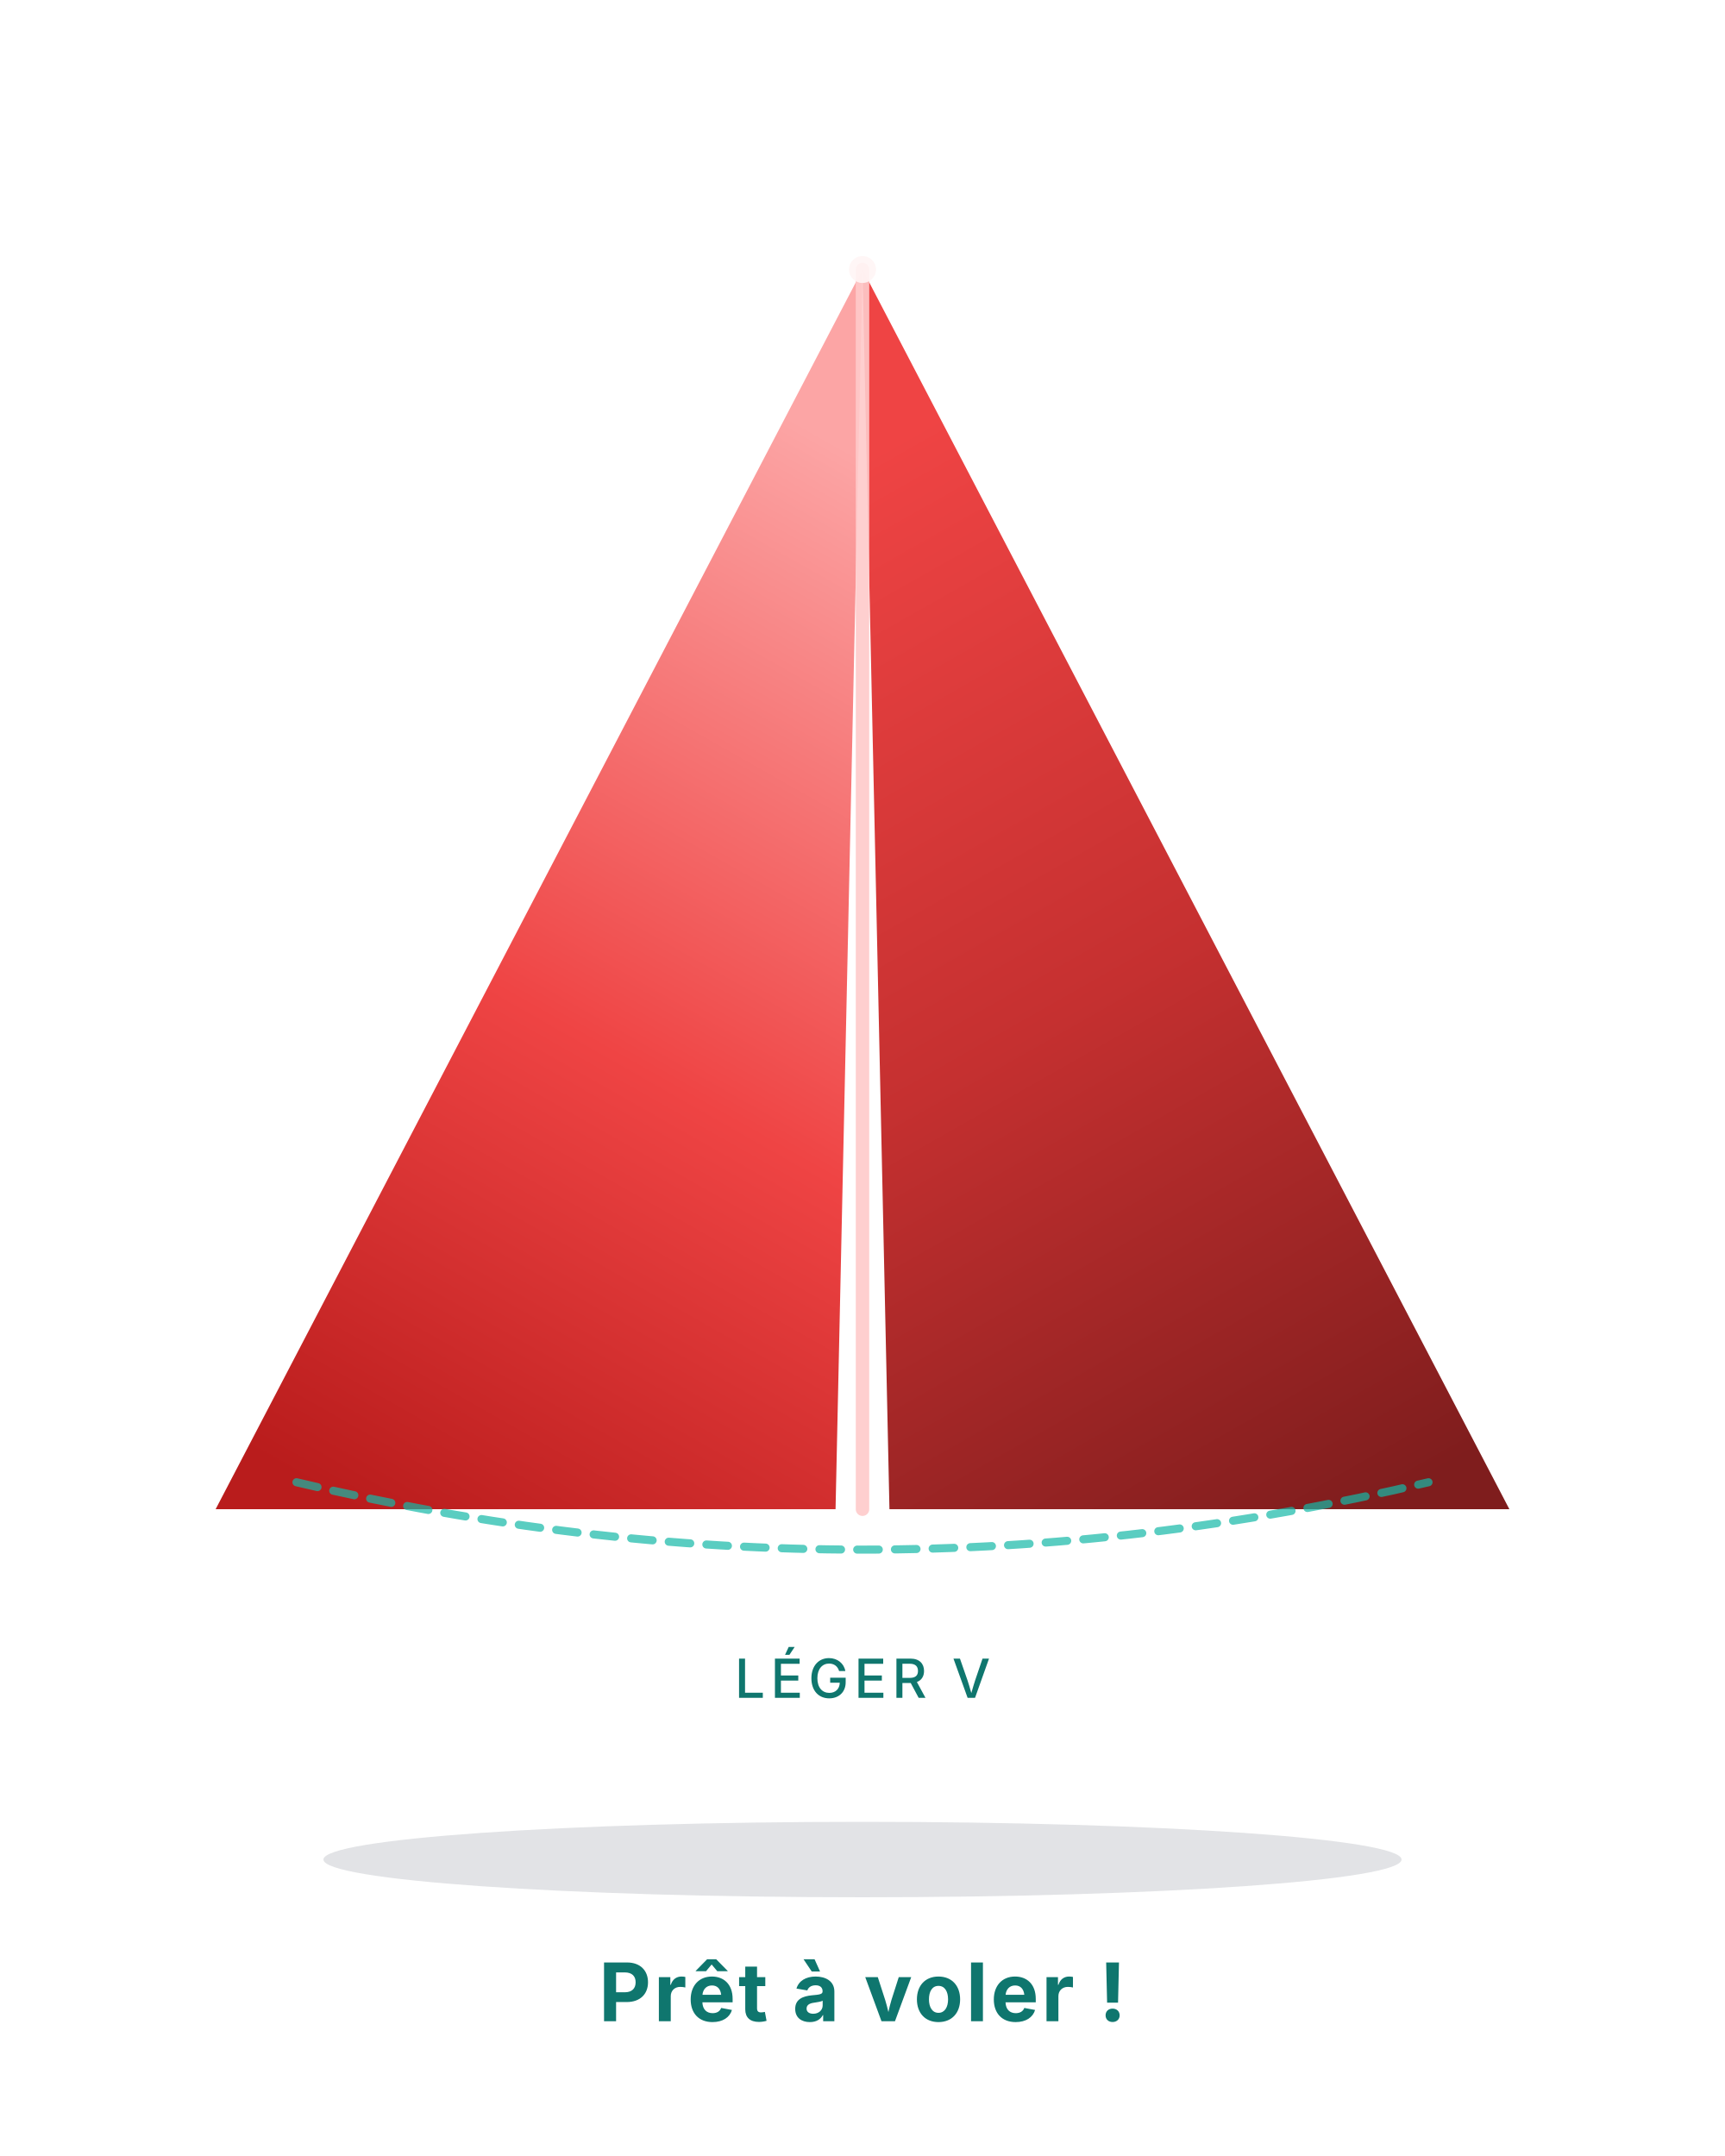
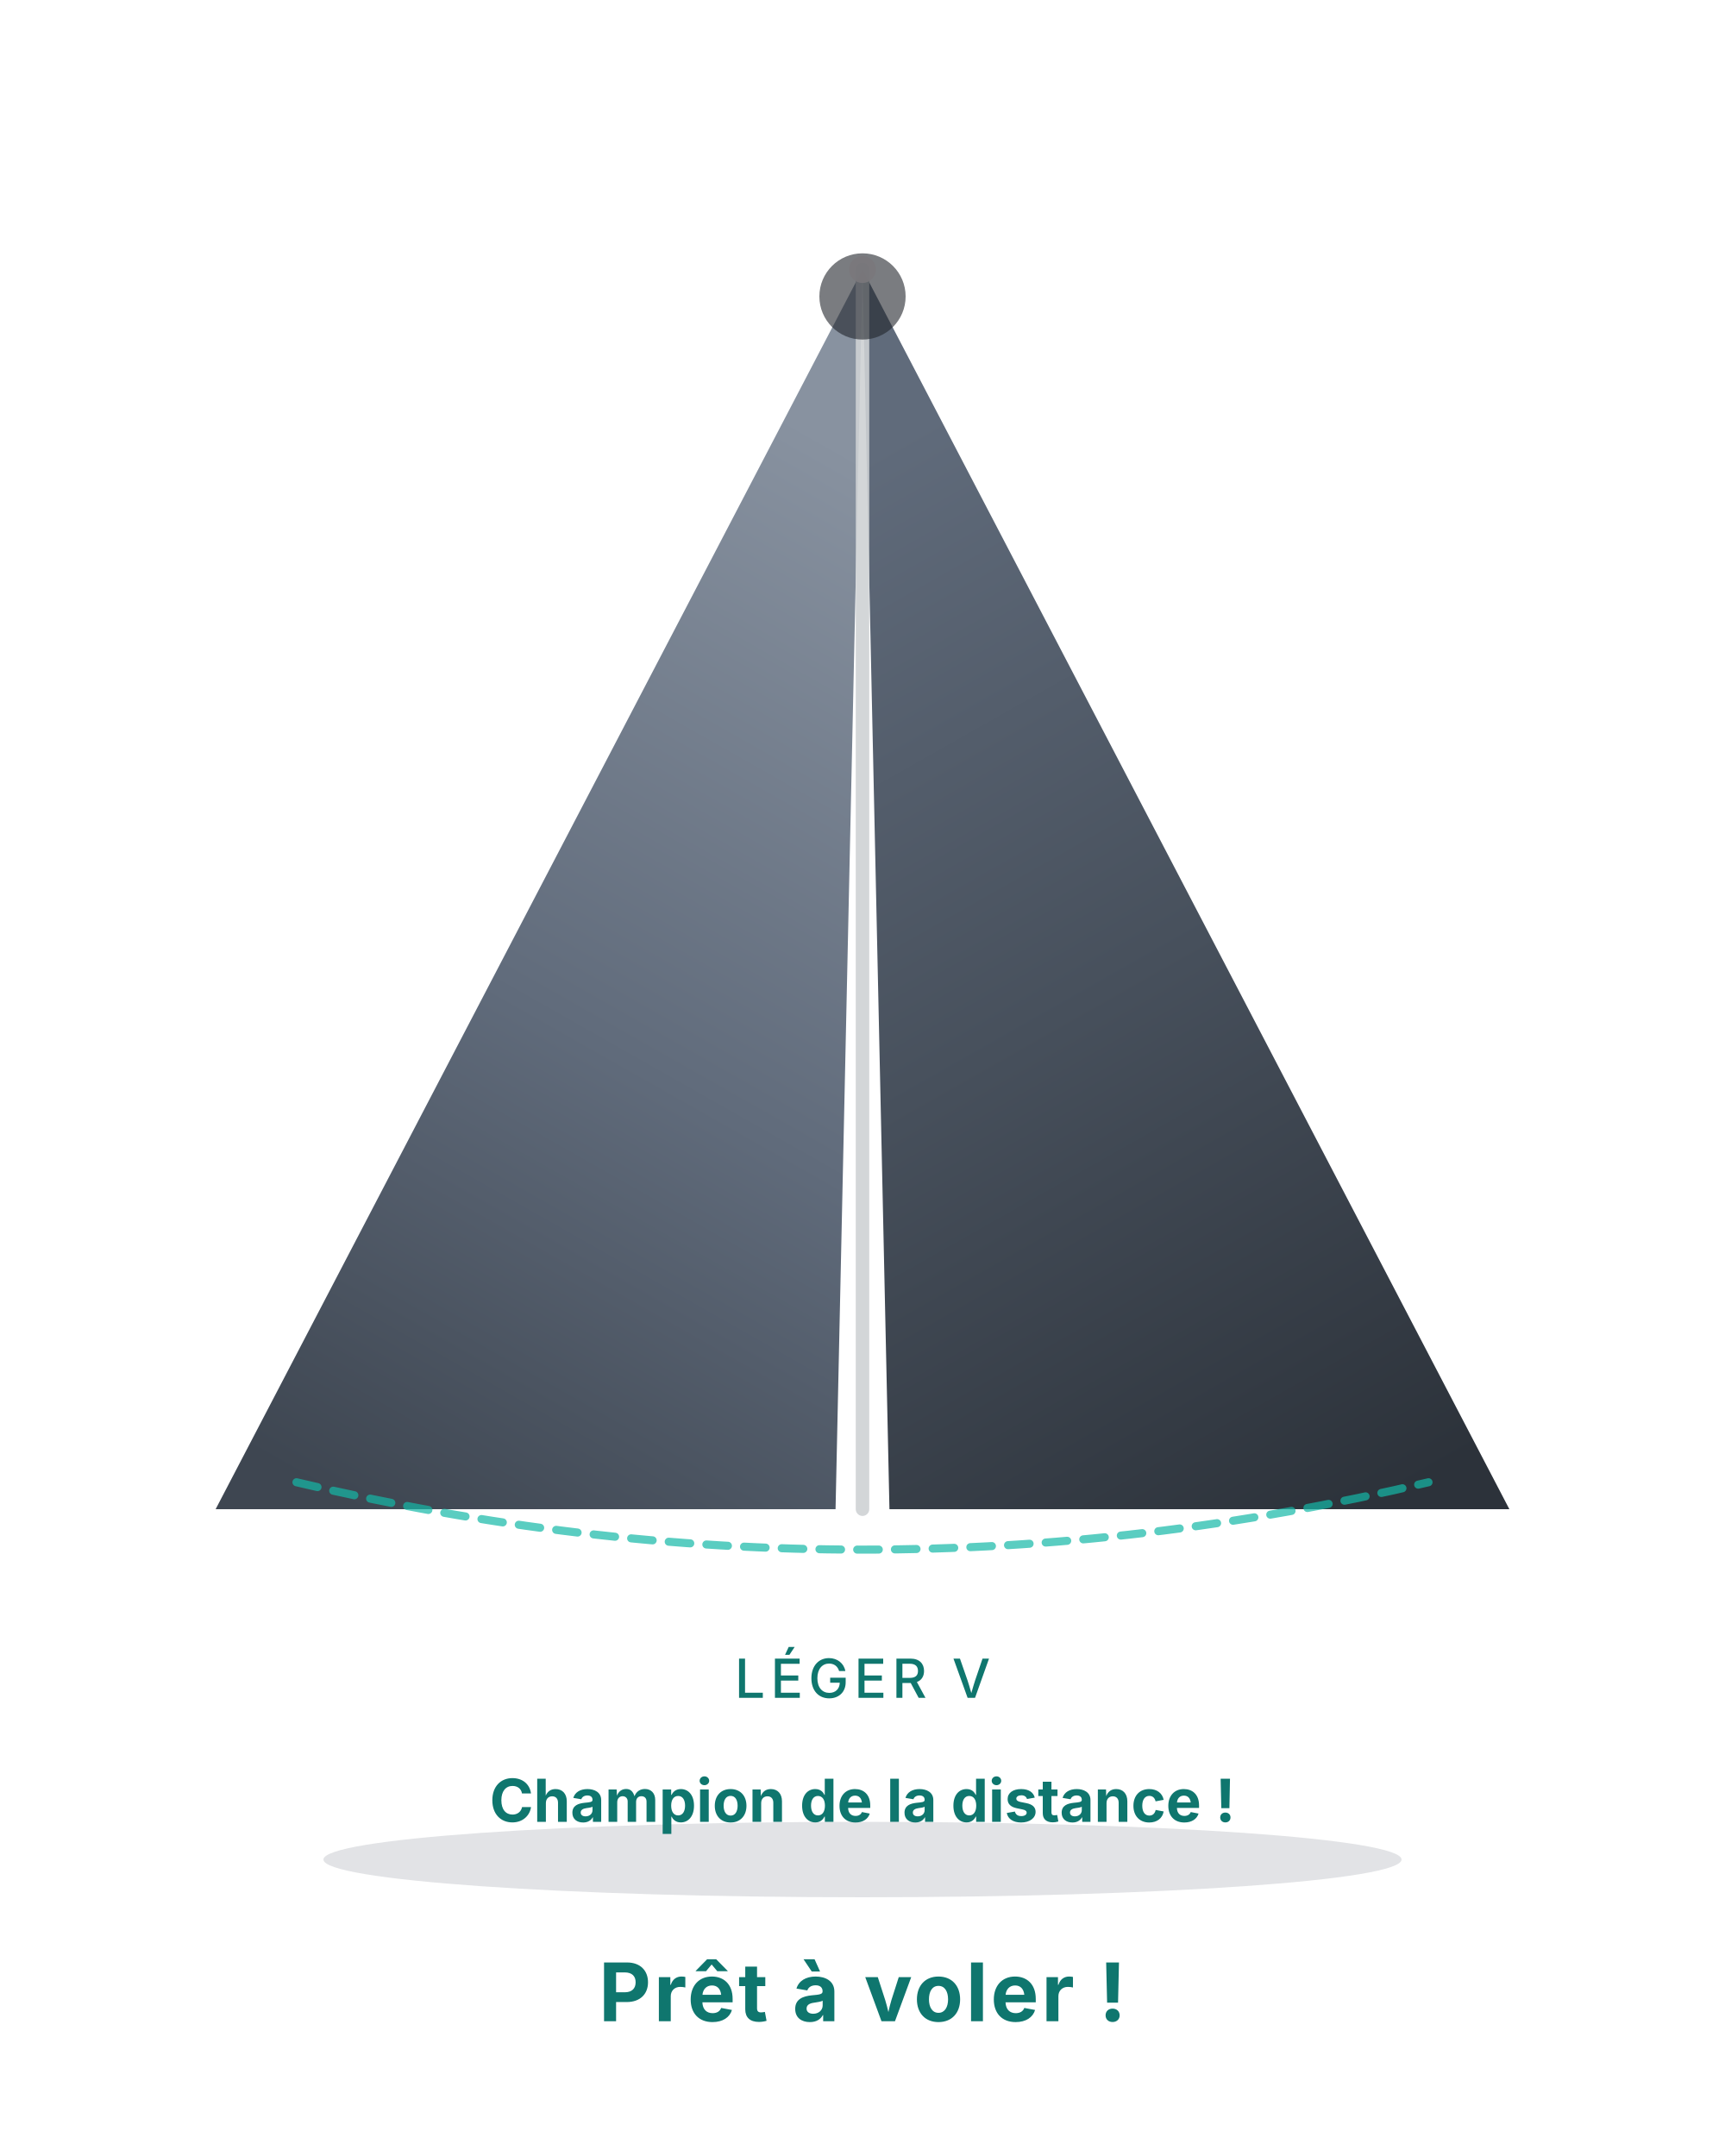
- <svg xmlns="http://www.w3.org/2000/svg" viewBox="0 0 320 400" fill="none" font-family="system-ui, -apple-system, sans-serif">
+ <svg xmlns="http://www.w3.org/2000/svg" viewBox="0 0 320 400" fill="none" font-family="system-ui,-apple-system,sans-serif">
  <defs>
    <filter id="ps" x="-10%" y="-10%" width="120%" height="120%">
      <feGaussianBlur in="SourceAlpha" stdDeviation="3" />
      <feOffset dx="0" dy="3" />
      <feComponentTransfer>
        <feFuncA type="linear" slope="0.18" />
      </feComponentTransfer>
      <feMerge>
        <feMergeNode />
        <feMergeNode in="SourceGraphic" />
      </feMerge>
    </filter>
    <marker id="arr" viewBox="0 0 10 10" refX="8" refY="5" markerWidth="6" markerHeight="6" orient="auto-start-reverse">
      <path d="M 0 0 L 10 5 L 0 10 z" fill="#6366f1" />
    </marker>
    <marker id="arrT" viewBox="0 0 10 10" refX="8" refY="5" markerWidth="6" markerHeight="6" orient="auto-start-reverse">
      <path d="M 0 0 L 10 5 L 0 10 z" fill="#14b8a6" />
    </marker>
    <linearGradient id="foldTri" x1="0" y1="0" x2="1" y2="1">
      <stop offset="0" stop-color="#fff7ed" />
      <stop offset="1" stop-color="#fed7aa" stop-opacity="0.7" />
    </linearGradient>
-   </defs>
-   <defs>
-     <linearGradient id="wL" x1="0.5" y1="0" x2="0.2" y2="1">
-       <stop offset="0" stop-color="#fca5a5" />
-       <stop offset="0.55" stop-color="#ef4444" />
-       <stop offset="1" stop-color="#b91c1c" />
+     <linearGradient id="pWingL" x1="0.5" y1="0" x2="0.2" y2="1">
+       <stop offset="0" stop-color="hsl(215, 11%, 58%)" />
+       <stop offset="0.55" stop-color="hsl(215, 12%, 43%)" />
+       <stop offset="1" stop-color="hsl(215, 13%, 28%)" />
    </linearGradient>
-     <linearGradient id="wR" x1="0.5" y1="0" x2="0.8" y2="1">
-       <stop offset="0" stop-color="#ef4444" />
-       <stop offset="0.5" stop-color="#c53030" />
-       <stop offset="1" stop-color="#7f1d1d" />
+     <linearGradient id="pWingR" x1="0.5" y1="0" x2="0.8" y2="1">
+       <stop offset="0" stop-color="hsl(215, 12%, 43%)" />
+       <stop offset="0.5" stop-color="hsl(215, 13%, 32%)" />
+       <stop offset="1" stop-color="hsl(215, 13%, 20%)" />
    </linearGradient>
  </defs>
  <ellipse cx="160" cy="345" rx="100" ry="7" fill="#1e293b" opacity="0.13" />
-   <polygon points="160,50 40,280 155,280" fill="url(#wL)" />
-   <polygon points="160,50 165,280 280,280" fill="url(#wR)" />
-   <line x1="160" y1="50" x2="160" y2="280" stroke="#fecaca" stroke-width="2.5" stroke-linecap="round" opacity="0.9" />
+   <polygon points="160,50 40,280 155,280" fill="url(#pWingL)" />
+   <polygon points="160,50 165,280 280,280" fill="url(#pWingR)" />
+   <line x1="160" y1="50" x2="160" y2="280" stroke="hsl(215, 6%, 82%)" stroke-width="2.5" stroke-linecap="round" opacity="0.9" />
  <circle cx="160" cy="50" r="2.5" fill="#fff5f5" opacity="0.9" />
  <path d="M 55 275 Q 160 300 265 275" stroke="#14b8a6" stroke-width="1.5" stroke-dasharray="4 3" fill="none" stroke-linecap="round" opacity="0.7" />
  <text x="160" y="315" text-anchor="middle" font-size="10" fill="#0f766e" font-weight="500" letter-spacing="1">LÉGER V</text>
  <text x="160" y="375" text-anchor="middle" font-size="15" font-weight="700" fill="#0f766e" letter-spacing="0.5">Prêt à voler !</text>
+   <circle cx="160" cy="55" r="8" fill="hsl(215, 12%, 15%)" opacity="0.6" />
+   <text x="160" y="338" text-anchor="middle" font-size="11" fill="#0f766e" font-weight="700">Champion de la distance !</text>
</svg>
